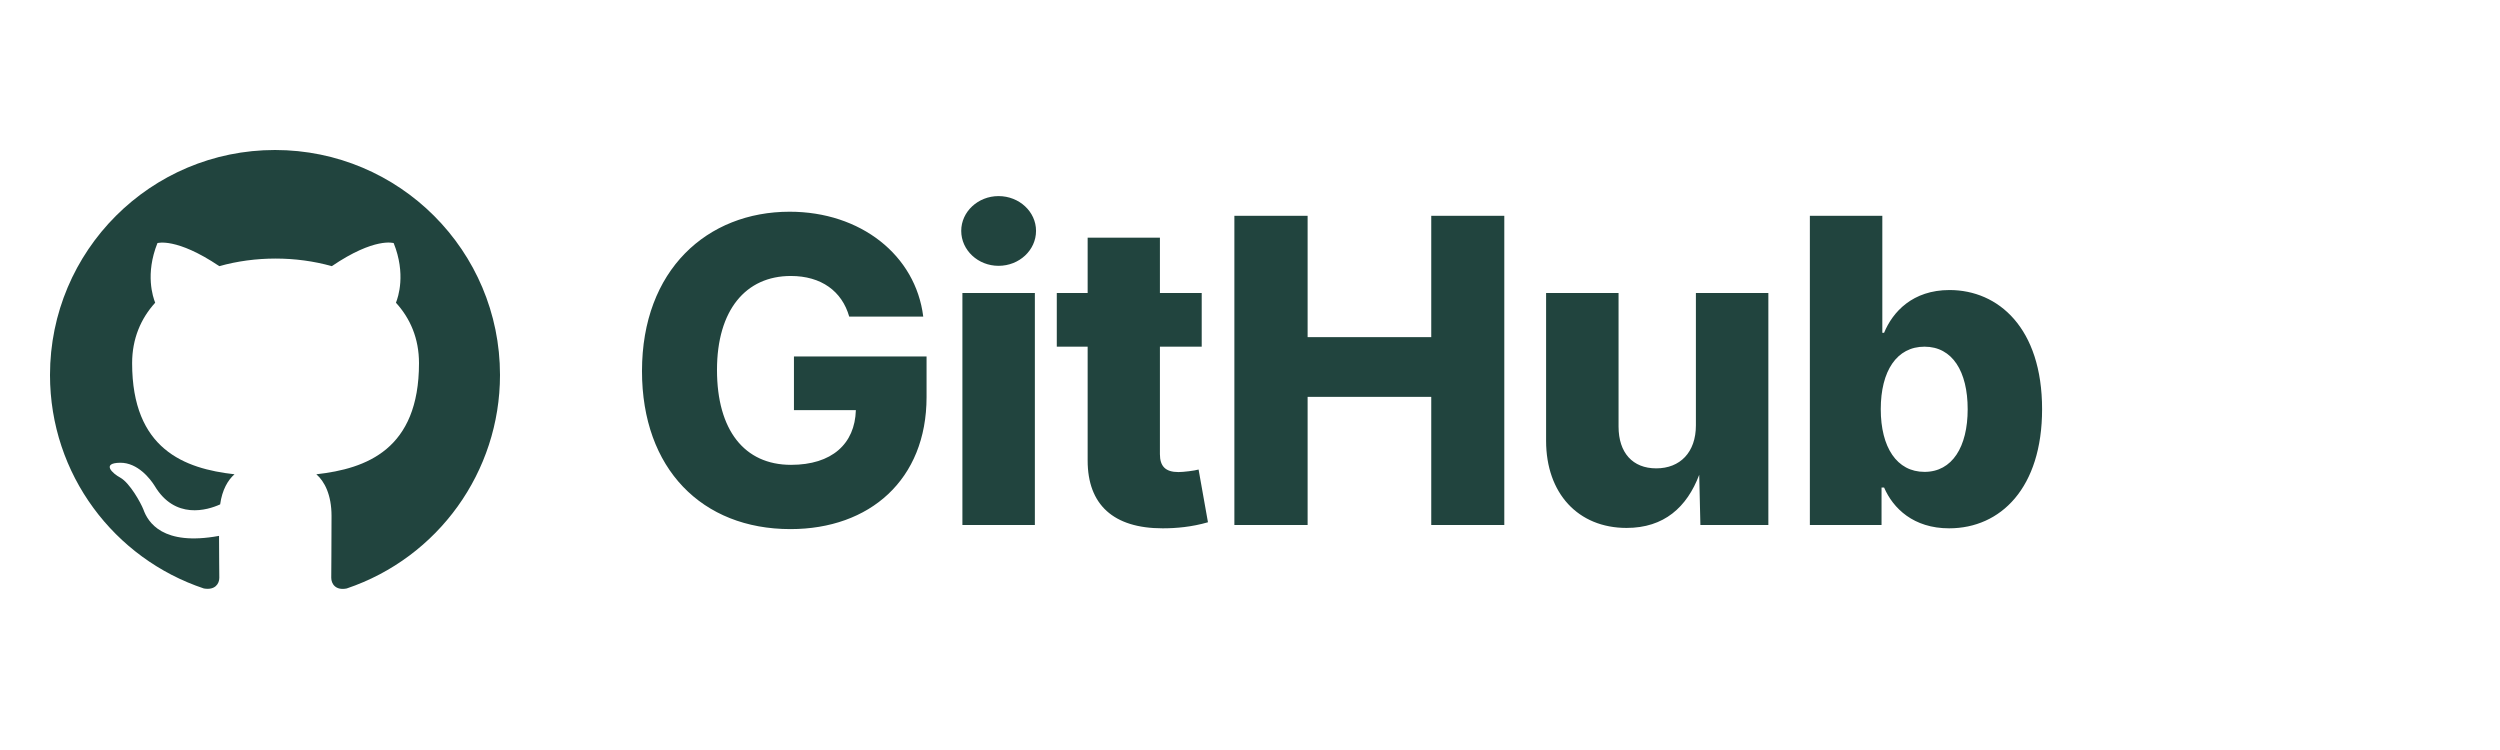
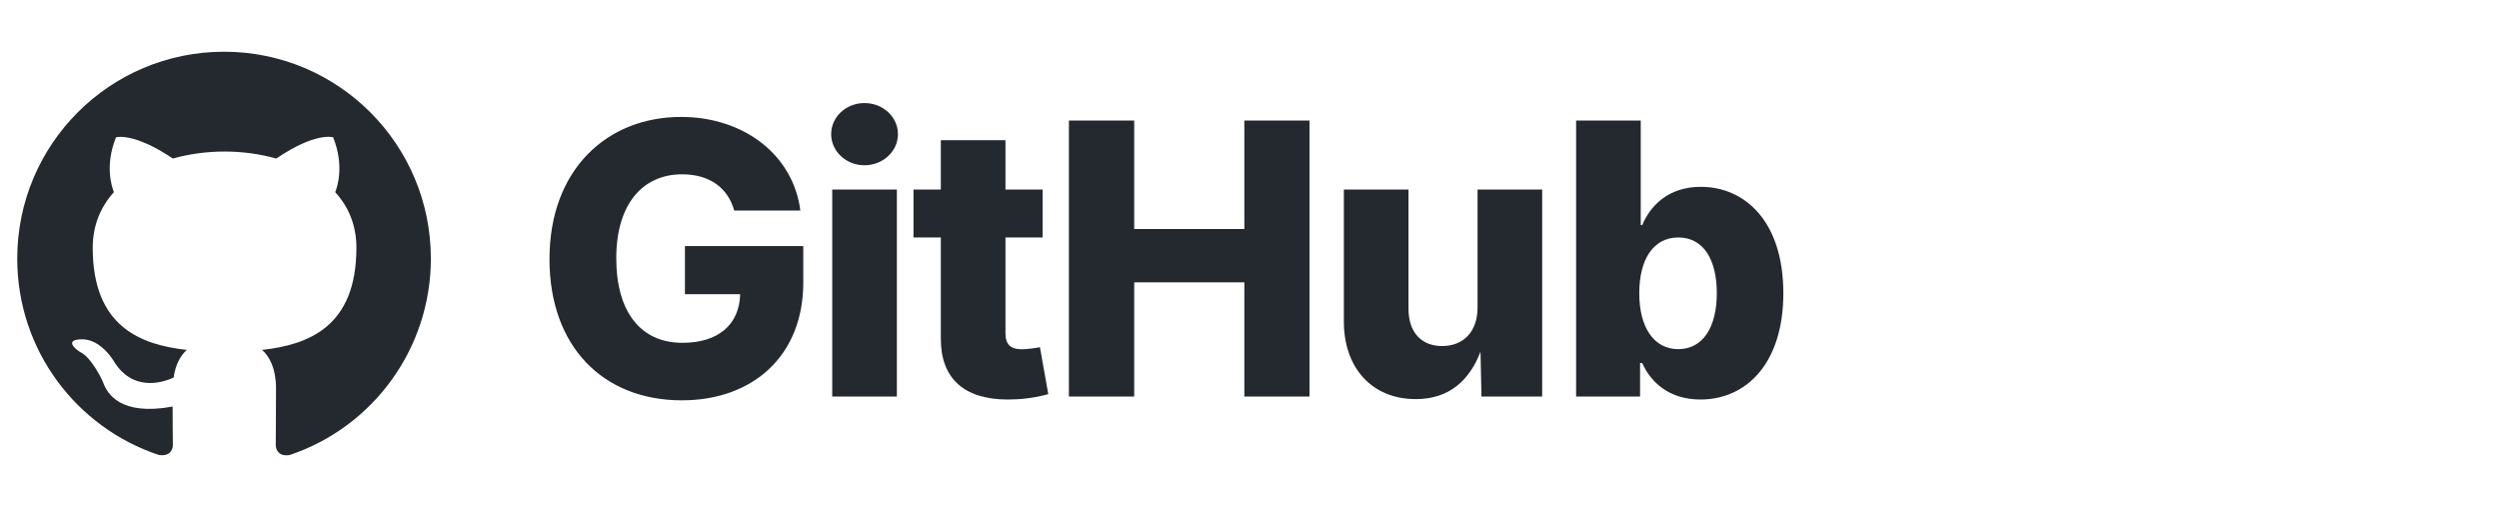
- <svg xmlns="http://www.w3.org/2000/svg" viewBox="0 0 200 60" aria-hidden="true">
-   <g transform="translate(4, 12)">
-     <path fill="#21443e" transform="scale(2.25)" d="M8 0C3.58 0 0 3.58 0 8c0 3.54 2.29 6.53 5.47 7.59.4.07.55-.17.55-.38 0-.19-.01-.82-.01-1.49-2.01.37-2.53-.49-2.69-.94-.09-.23-.48-.94-.82-1.13-.28-.15-.68-.52-.01-.53.63-.01 1.08.58 1.23.82.72 1.21 1.87.87 2.33.66.07-.52.28-.87.51-1.07-1.78-.2-3.64-.89-3.64-3.95 0-.87.31-1.59.82-2.15-.08-.2-.36-1.02.08-2.12 0 0 .67-.21 2.2.82.64-.18 1.32-.27 2-.27.68 0 1.36.09 2 .27 1.53-1.04 2.2-.82 2.2-.82.44 1.1.16 1.92.08 2.12.51.56.82 1.27.82 2.15 0 3.07-1.87 3.75-3.65 3.95.29.25.54.73.54 1.48 0 1.07-.01 1.93-.01 2.2 0 .21.15.46.55.38A8.013 8.013 0 0 0 16 8c0-4.42-3.58-8-8-8z" />
+ <svg xmlns="http://www.w3.org/2000/svg" viewBox="0 0 290 60" aria-hidden="true">
+   <g transform="translate(2, 6)">
+     <path fill="#24292f" transform="scale(3)" d="M8 0C3.58 0 0 3.58 0 8c0 3.54 2.29 6.53 5.47 7.59.4.07.55-.17.55-.38 0-.19-.01-.82-.01-1.49-2.01.37-2.53-.49-2.69-.94-.09-.23-.48-.94-.82-1.13-.28-.15-.68-.52-.01-.53.63-.01 1.08.58 1.23.82.72 1.21 1.87.87 2.33.66.07-.52.28-.87.51-1.07-1.78-.2-3.64-.89-3.64-3.95 0-.87.31-1.59.82-2.15-.08-.2-.36-1.02.08-2.12 0 0 .67-.21 2.2.82.64-.18 1.32-.27 2-.27.68 0 1.36.09 2 .27 1.53-1.04 2.2-.82 2.2-.82.44 1.1.16 1.92.08 2.12.51.56.82 1.27.82 2.15 0 3.07-1.87 3.75-3.65 3.95.29.25.54.73.54 1.48 0 1.07-.01 1.93-.01 2.2 0 .21.15.46.55.38A8.013 8.013 0 0 0 16 8c0-4.42-3.58-8-8-8z" />
  </g>
-   <text x="50" y="42" font-family="-apple-system, BlinkMacSystemFont, 'Segoe UI', Inter, system-ui, sans-serif" font-size="34" font-weight="800" fill="#21443e" letter-spacing="-0.5">GitHub</text>
+   <text x="62" y="46" font-family="-apple-system, BlinkMacSystemFont, 'Segoe UI', Inter, system-ui, sans-serif" font-size="44" font-weight="800" fill="#24292f" letter-spacing="-1">GitHub</text>
</svg>
